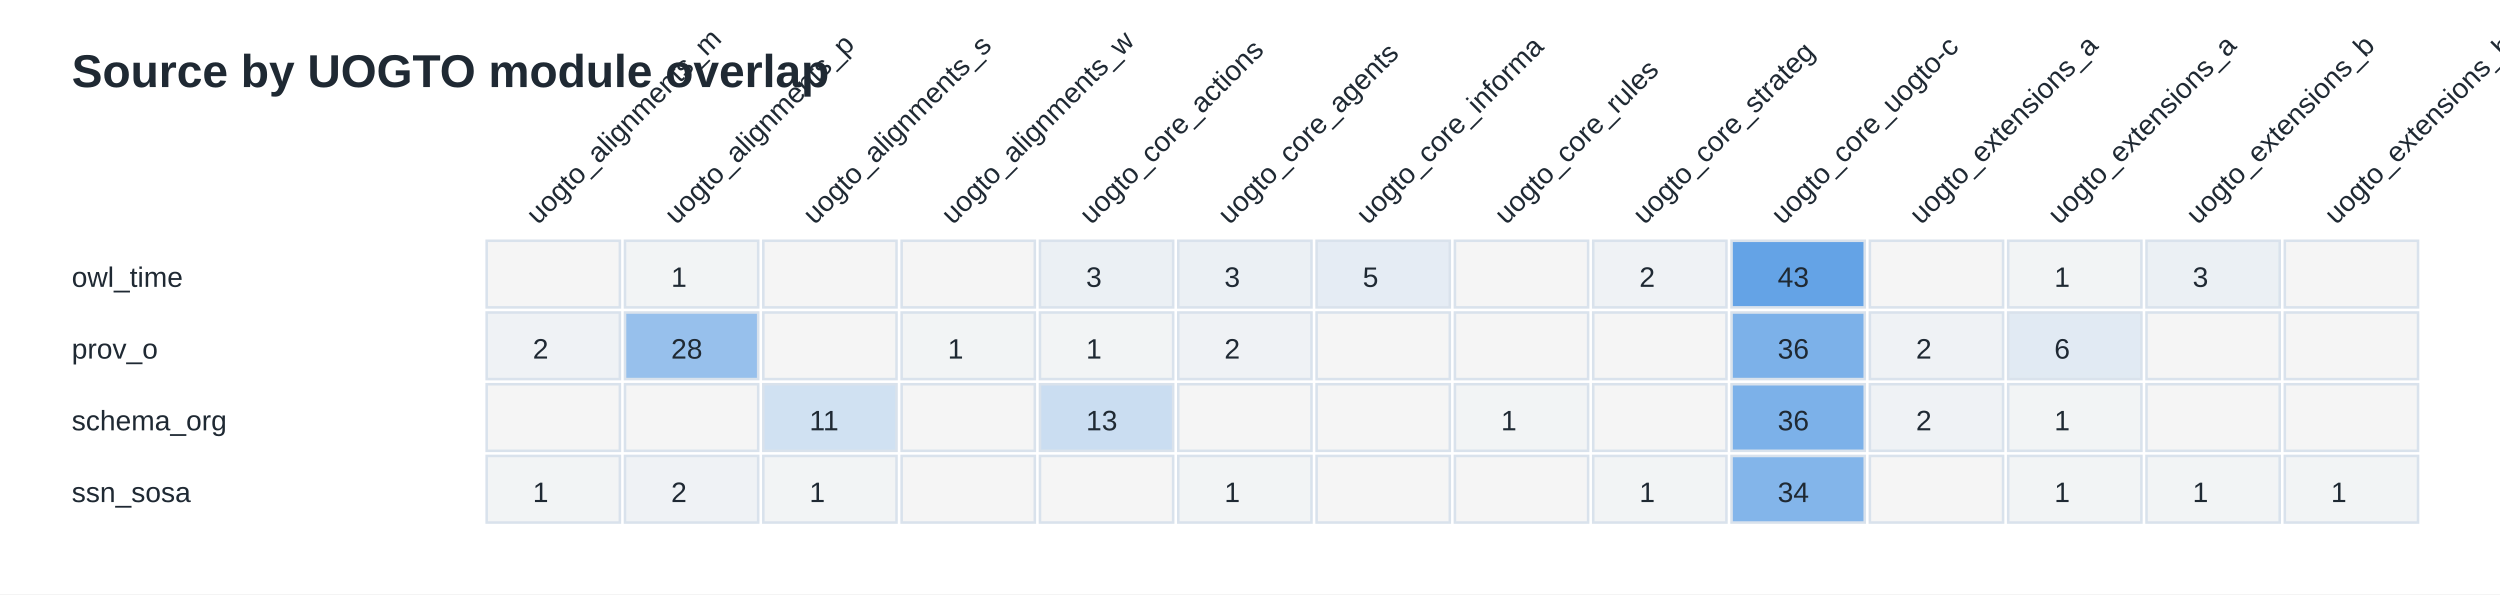
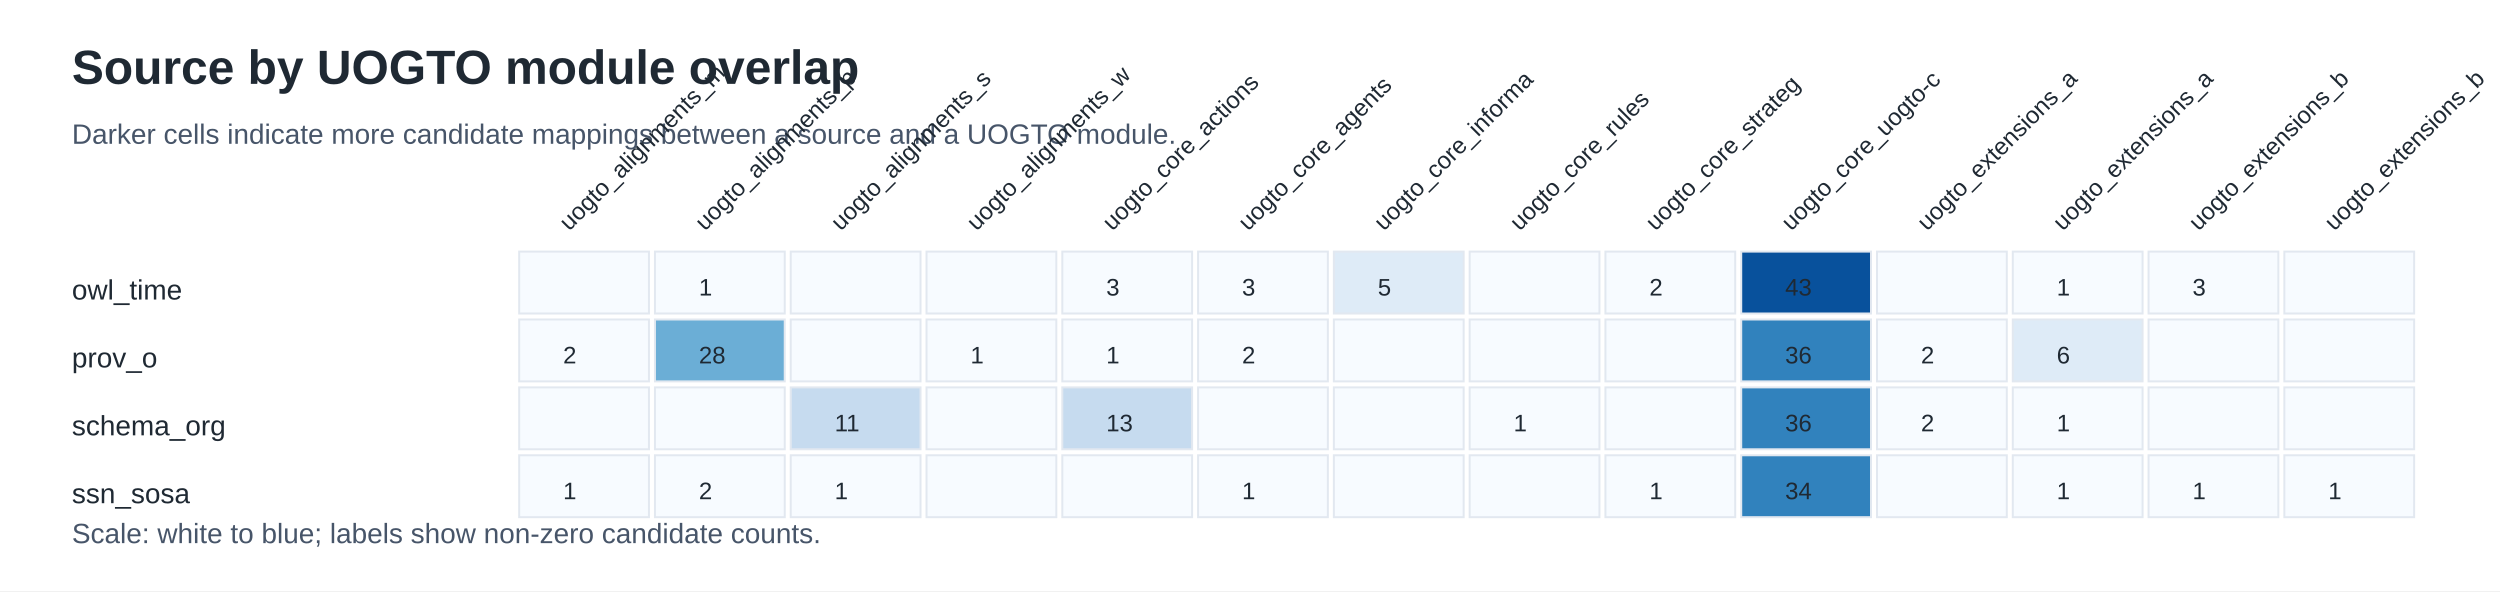
- <svg xmlns="http://www.w3.org/2000/svg" width="976" height="232" viewBox="0 0 976 232" role="img">
-   <style>text{font-family:Arial,sans-serif;fill:#1f2933} .small{font-size:11px} .label{font-size:12px} .title{font-size:18px;font-weight:700}</style>
+ <svg xmlns="http://www.w3.org/2000/svg" width="1252" height="296" viewBox="0 0 1252 296" role="img" aria-labelledby="title desc">
+   <style>text{font-family:Arial,Helvetica,sans-serif;fill:#1f2933}.tiny{font-size:12px}.small{font-size:14px}.label{font-size:15px}.title{font-size:24px;font-weight:700}.caption{font-size:14px;fill:#475569}.axis{stroke:#CBD5E1}.callout{font-size:14px;font-weight:700}</style>
  <rect width="100%" height="100%" fill="#ffffff" />
-   <text class="title" x="28" y="34">Source by UOGTO module overlap</text>
-   <text class="small" x="210" y="88" transform="rotate(-45 210 88)">uogto_alignments_m</text>
-   <text class="small" x="264" y="88" transform="rotate(-45 264 88)">uogto_alignments_p</text>
-   <text class="small" x="318" y="88" transform="rotate(-45 318 88)">uogto_alignments_s</text>
-   <text class="small" x="372" y="88" transform="rotate(-45 372 88)">uogto_alignments_w</text>
-   <text class="small" x="426" y="88" transform="rotate(-45 426 88)">uogto_core_actions</text>
-   <text class="small" x="480" y="88" transform="rotate(-45 480 88)">uogto_core_agents</text>
-   <text class="small" x="534" y="88" transform="rotate(-45 534 88)">uogto_core_informa</text>
-   <text class="small" x="588" y="88" transform="rotate(-45 588 88)">uogto_core_rules</text>
-   <text class="small" x="642" y="88" transform="rotate(-45 642 88)">uogto_core_strateg</text>
-   <text class="small" x="696" y="88" transform="rotate(-45 696 88)">uogto_core_uogto-c</text>
-   <text class="small" x="750" y="88" transform="rotate(-45 750 88)">uogto_extensions_a</text>
-   <text class="small" x="804" y="88" transform="rotate(-45 804 88)">uogto_extensions_a</text>
-   <text class="small" x="858" y="88" transform="rotate(-45 858 88)">uogto_extensions_b</text>
-   <text class="small" x="912" y="88" transform="rotate(-45 912 88)">uogto_extensions_b</text>
-   <text class="small" x="28" y="112">owl_time</text>
-   <text class="small" x="28" y="140">prov_o</text>
-   <text class="small" x="28" y="168">schema_org</text>
-   <text class="small" x="28" y="196">ssn_sosa</text>
-   <rect x="190" y="94" width="52" height="26" fill="rgb(245,245,245)" stroke="#d9e2ec" />
-   <rect x="190" y="122" width="52" height="26" fill="rgb(239,242,245)" stroke="#d9e2ec" />
-   <text class="small" x="208" y="140">2</text>
-   <rect x="190" y="150" width="52" height="26" fill="rgb(245,245,245)" stroke="#d9e2ec" />
-   <rect x="190" y="178" width="52" height="26" fill="rgb(242,244,245)" stroke="#d9e2ec" />
-   <text class="small" x="208" y="196">1</text>
-   <rect x="244" y="94" width="52" height="26" fill="rgb(242,244,245)" stroke="#d9e2ec" />
-   <text class="small" x="262" y="112">1</text>
-   <rect x="244" y="122" width="52" height="26" fill="rgb(151,192,236)" stroke="#d9e2ec" />
-   <text class="small" x="262" y="140">28</text>
-   <rect x="244" y="150" width="52" height="26" fill="rgb(245,245,245)" stroke="#d9e2ec" />
-   <rect x="244" y="178" width="52" height="26" fill="rgb(239,242,245)" stroke="#d9e2ec" />
-   <text class="small" x="262" y="196">2</text>
-   <rect x="298" y="94" width="52" height="26" fill="rgb(245,245,245)" stroke="#d9e2ec" />
-   <rect x="298" y="122" width="52" height="26" fill="rgb(245,245,245)" stroke="#d9e2ec" />
-   <rect x="298" y="150" width="52" height="26" fill="rgb(208,225,242)" stroke="#d9e2ec" />
-   <text class="small" x="316" y="168">11</text>
-   <rect x="298" y="178" width="52" height="26" fill="rgb(242,244,245)" stroke="#d9e2ec" />
-   <text class="small" x="316" y="196">1</text>
-   <rect x="352" y="94" width="52" height="26" fill="rgb(245,245,245)" stroke="#d9e2ec" />
-   <rect x="352" y="122" width="52" height="26" fill="rgb(242,244,245)" stroke="#d9e2ec" />
-   <text class="small" x="370" y="140">1</text>
-   <rect x="352" y="150" width="52" height="26" fill="rgb(245,245,245)" stroke="#d9e2ec" />
-   <rect x="352" y="178" width="52" height="26" fill="rgb(245,245,245)" stroke="#d9e2ec" />
-   <rect x="406" y="94" width="52" height="26" fill="rgb(235,240,244)" stroke="#d9e2ec" />
-   <text class="small" x="424" y="112">3</text>
-   <rect x="406" y="122" width="52" height="26" fill="rgb(242,244,245)" stroke="#d9e2ec" />
-   <text class="small" x="424" y="140">1</text>
-   <rect x="406" y="150" width="52" height="26" fill="rgb(202,221,241)" stroke="#d9e2ec" />
-   <text class="small" x="424" y="168">13</text>
-   <rect x="406" y="178" width="52" height="26" fill="rgb(245,245,245)" stroke="#d9e2ec" />
-   <rect x="460" y="94" width="52" height="26" fill="rgb(235,240,244)" stroke="#d9e2ec" />
-   <text class="small" x="478" y="112">3</text>
-   <rect x="460" y="122" width="52" height="26" fill="rgb(239,242,245)" stroke="#d9e2ec" />
-   <text class="small" x="478" y="140">2</text>
-   <rect x="460" y="150" width="52" height="26" fill="rgb(245,245,245)" stroke="#d9e2ec" />
-   <rect x="460" y="178" width="52" height="26" fill="rgb(242,244,245)" stroke="#d9e2ec" />
-   <text class="small" x="478" y="196">1</text>
-   <rect x="514" y="94" width="52" height="26" fill="rgb(229,236,244)" stroke="#d9e2ec" />
-   <text class="small" x="532" y="112">5</text>
-   <rect x="514" y="122" width="52" height="26" fill="rgb(245,245,245)" stroke="#d9e2ec" />
-   <rect x="514" y="150" width="52" height="26" fill="rgb(245,245,245)" stroke="#d9e2ec" />
-   <rect x="514" y="178" width="52" height="26" fill="rgb(245,245,245)" stroke="#d9e2ec" />
-   <rect x="568" y="94" width="52" height="26" fill="rgb(245,245,245)" stroke="#d9e2ec" />
-   <rect x="568" y="122" width="52" height="26" fill="rgb(245,245,245)" stroke="#d9e2ec" />
-   <rect x="568" y="150" width="52" height="26" fill="rgb(242,244,245)" stroke="#d9e2ec" />
-   <text class="small" x="586" y="168">1</text>
-   <rect x="568" y="178" width="52" height="26" fill="rgb(245,245,245)" stroke="#d9e2ec" />
-   <rect x="622" y="94" width="52" height="26" fill="rgb(239,242,245)" stroke="#d9e2ec" />
-   <text class="small" x="640" y="112">2</text>
-   <rect x="622" y="122" width="52" height="26" fill="rgb(245,245,245)" stroke="#d9e2ec" />
-   <rect x="622" y="150" width="52" height="26" fill="rgb(245,245,245)" stroke="#d9e2ec" />
-   <rect x="622" y="178" width="52" height="26" fill="rgb(242,244,245)" stroke="#d9e2ec" />
-   <text class="small" x="640" y="196">1</text>
-   <rect x="676" y="94" width="52" height="26" fill="rgb(100,163,230)" stroke="#d9e2ec" />
-   <text class="small" x="694" y="112">43</text>
-   <rect x="676" y="122" width="52" height="26" fill="rgb(124,177,233)" stroke="#d9e2ec" />
-   <text class="small" x="694" y="140">36</text>
-   <rect x="676" y="150" width="52" height="26" fill="rgb(124,177,233)" stroke="#d9e2ec" />
-   <text class="small" x="694" y="168">36</text>
-   <rect x="676" y="178" width="52" height="26" fill="rgb(131,181,234)" stroke="#d9e2ec" />
-   <text class="small" x="694" y="196">34</text>
-   <rect x="730" y="94" width="52" height="26" fill="rgb(245,245,245)" stroke="#d9e2ec" />
-   <rect x="730" y="122" width="52" height="26" fill="rgb(239,242,245)" stroke="#d9e2ec" />
-   <text class="small" x="748" y="140">2</text>
-   <rect x="730" y="150" width="52" height="26" fill="rgb(239,242,245)" stroke="#d9e2ec" />
-   <text class="small" x="748" y="168">2</text>
-   <rect x="730" y="178" width="52" height="26" fill="rgb(245,245,245)" stroke="#d9e2ec" />
-   <rect x="784" y="94" width="52" height="26" fill="rgb(242,244,245)" stroke="#d9e2ec" />
-   <text class="small" x="802" y="112">1</text>
-   <rect x="784" y="122" width="52" height="26" fill="rgb(225,234,243)" stroke="#d9e2ec" />
-   <text class="small" x="802" y="140">6</text>
-   <rect x="784" y="150" width="52" height="26" fill="rgb(242,244,245)" stroke="#d9e2ec" />
-   <text class="small" x="802" y="168">1</text>
-   <rect x="784" y="178" width="52" height="26" fill="rgb(242,244,245)" stroke="#d9e2ec" />
-   <text class="small" x="802" y="196">1</text>
-   <rect x="838" y="94" width="52" height="26" fill="rgb(235,240,244)" stroke="#d9e2ec" />
-   <text class="small" x="856" y="112">3</text>
-   <rect x="838" y="122" width="52" height="26" fill="rgb(245,245,245)" stroke="#d9e2ec" />
-   <rect x="838" y="150" width="52" height="26" fill="rgb(245,245,245)" stroke="#d9e2ec" />
-   <rect x="838" y="178" width="52" height="26" fill="rgb(242,244,245)" stroke="#d9e2ec" />
-   <text class="small" x="856" y="196">1</text>
-   <rect x="892" y="94" width="52" height="26" fill="rgb(245,245,245)" stroke="#d9e2ec" />
-   <rect x="892" y="122" width="52" height="26" fill="rgb(245,245,245)" stroke="#d9e2ec" />
-   <rect x="892" y="150" width="52" height="26" fill="rgb(245,245,245)" stroke="#d9e2ec" />
-   <rect x="892" y="178" width="52" height="26" fill="rgb(242,244,245)" stroke="#d9e2ec" />
-   <text class="small" x="910" y="196">1</text>
+   <text class="title" x="36" y="42">Source by UOGTO module overlap</text>
+   <text class="caption" x="36" y="72">Darker cells indicate more candidate mappings between a source and a UOGTO module.</text>
+   <text class="tiny" x="285" y="116" transform="rotate(-45 285 116)">uogto_alignments_m</text>
+   <text class="tiny" x="353" y="116" transform="rotate(-45 353 116)">uogto_alignments_p</text>
+   <text class="tiny" x="421" y="116" transform="rotate(-45 421 116)">uogto_alignments_s</text>
+   <text class="tiny" x="489" y="116" transform="rotate(-45 489 116)">uogto_alignments_w</text>
+   <text class="tiny" x="557" y="116" transform="rotate(-45 557 116)">uogto_core_actions</text>
+   <text class="tiny" x="625" y="116" transform="rotate(-45 625 116)">uogto_core_agents</text>
+   <text class="tiny" x="693" y="116" transform="rotate(-45 693 116)">uogto_core_informa</text>
+   <text class="tiny" x="761" y="116" transform="rotate(-45 761 116)">uogto_core_rules</text>
+   <text class="tiny" x="829" y="116" transform="rotate(-45 829 116)">uogto_core_strateg</text>
+   <text class="tiny" x="897" y="116" transform="rotate(-45 897 116)">uogto_core_uogto-c</text>
+   <text class="tiny" x="965" y="116" transform="rotate(-45 965 116)">uogto_extensions_a</text>
+   <text class="tiny" x="1033" y="116" transform="rotate(-45 1033 116)">uogto_extensions_a</text>
+   <text class="tiny" x="1101" y="116" transform="rotate(-45 1101 116)">uogto_extensions_b</text>
+   <text class="tiny" x="1169" y="116" transform="rotate(-45 1169 116)">uogto_extensions_b</text>
+   <text class="small" x="36" y="150">owl_time</text>
+   <text class="small" x="36" y="184">prov_o</text>
+   <text class="small" x="36" y="218">schema_org</text>
+   <text class="small" x="36" y="252">ssn_sosa</text>
+   <rect x="260" y="126" width="65" height="31" fill="#F7FBFF" stroke="#E2E8F0" />
+   <rect x="260" y="160" width="65" height="31" fill="#F7FBFF" stroke="#E2E8F0" />
+   <text class="tiny" x="282" y="182">2</text>
+   <rect x="260" y="194" width="65" height="31" fill="#F7FBFF" stroke="#E2E8F0" />
+   <rect x="260" y="228" width="65" height="31" fill="#F7FBFF" stroke="#E2E8F0" />
+   <text class="tiny" x="282" y="250">1</text>
+   <rect x="328" y="126" width="65" height="31" fill="#F7FBFF" stroke="#E2E8F0" />
+   <text class="tiny" x="350" y="148">1</text>
+   <rect x="328" y="160" width="65" height="31" fill="#6BAED6" stroke="#E2E8F0" />
+   <text class="tiny" x="350" y="182">28</text>
+   <rect x="328" y="194" width="65" height="31" fill="#F7FBFF" stroke="#E2E8F0" />
+   <rect x="328" y="228" width="65" height="31" fill="#F7FBFF" stroke="#E2E8F0" />
+   <text class="tiny" x="350" y="250">2</text>
+   <rect x="396" y="126" width="65" height="31" fill="#F7FBFF" stroke="#E2E8F0" />
+   <rect x="396" y="160" width="65" height="31" fill="#F7FBFF" stroke="#E2E8F0" />
+   <rect x="396" y="194" width="65" height="31" fill="#C6DBEF" stroke="#E2E8F0" />
+   <text class="tiny" x="418" y="216">11</text>
+   <rect x="396" y="228" width="65" height="31" fill="#F7FBFF" stroke="#E2E8F0" />
+   <text class="tiny" x="418" y="250">1</text>
+   <rect x="464" y="126" width="65" height="31" fill="#F7FBFF" stroke="#E2E8F0" />
+   <rect x="464" y="160" width="65" height="31" fill="#F7FBFF" stroke="#E2E8F0" />
+   <text class="tiny" x="486" y="182">1</text>
+   <rect x="464" y="194" width="65" height="31" fill="#F7FBFF" stroke="#E2E8F0" />
+   <rect x="464" y="228" width="65" height="31" fill="#F7FBFF" stroke="#E2E8F0" />
+   <rect x="532" y="126" width="65" height="31" fill="#F7FBFF" stroke="#E2E8F0" />
+   <text class="tiny" x="554" y="148">3</text>
+   <rect x="532" y="160" width="65" height="31" fill="#F7FBFF" stroke="#E2E8F0" />
+   <text class="tiny" x="554" y="182">1</text>
+   <rect x="532" y="194" width="65" height="31" fill="#C6DBEF" stroke="#E2E8F0" />
+   <text class="tiny" x="554" y="216">13</text>
+   <rect x="532" y="228" width="65" height="31" fill="#F7FBFF" stroke="#E2E8F0" />
+   <rect x="600" y="126" width="65" height="31" fill="#F7FBFF" stroke="#E2E8F0" />
+   <text class="tiny" x="622" y="148">3</text>
+   <rect x="600" y="160" width="65" height="31" fill="#F7FBFF" stroke="#E2E8F0" />
+   <text class="tiny" x="622" y="182">2</text>
+   <rect x="600" y="194" width="65" height="31" fill="#F7FBFF" stroke="#E2E8F0" />
+   <rect x="600" y="228" width="65" height="31" fill="#F7FBFF" stroke="#E2E8F0" />
+   <text class="tiny" x="622" y="250">1</text>
+   <rect x="668" y="126" width="65" height="31" fill="#DEEBF7" stroke="#E2E8F0" />
+   <text class="tiny" x="690" y="148">5</text>
+   <rect x="668" y="160" width="65" height="31" fill="#F7FBFF" stroke="#E2E8F0" />
+   <rect x="668" y="194" width="65" height="31" fill="#F7FBFF" stroke="#E2E8F0" />
+   <rect x="668" y="228" width="65" height="31" fill="#F7FBFF" stroke="#E2E8F0" />
+   <rect x="736" y="126" width="65" height="31" fill="#F7FBFF" stroke="#E2E8F0" />
+   <rect x="736" y="160" width="65" height="31" fill="#F7FBFF" stroke="#E2E8F0" />
+   <rect x="736" y="194" width="65" height="31" fill="#F7FBFF" stroke="#E2E8F0" />
+   <text class="tiny" x="758" y="216">1</text>
+   <rect x="736" y="228" width="65" height="31" fill="#F7FBFF" stroke="#E2E8F0" />
+   <rect x="804" y="126" width="65" height="31" fill="#F7FBFF" stroke="#E2E8F0" />
+   <text class="tiny" x="826" y="148">2</text>
+   <rect x="804" y="160" width="65" height="31" fill="#F7FBFF" stroke="#E2E8F0" />
+   <rect x="804" y="194" width="65" height="31" fill="#F7FBFF" stroke="#E2E8F0" />
+   <rect x="804" y="228" width="65" height="31" fill="#F7FBFF" stroke="#E2E8F0" />
+   <text class="tiny" x="826" y="250">1</text>
+   <rect x="872" y="126" width="65" height="31" fill="#08519C" stroke="#E2E8F0" />
+   <text class="tiny" x="894" y="148">43</text>
+   <rect x="872" y="160" width="65" height="31" fill="#3182BD" stroke="#E2E8F0" />
+   <text class="tiny" x="894" y="182">36</text>
+   <rect x="872" y="194" width="65" height="31" fill="#3182BD" stroke="#E2E8F0" />
+   <text class="tiny" x="894" y="216">36</text>
+   <rect x="872" y="228" width="65" height="31" fill="#3182BD" stroke="#E2E8F0" />
+   <text class="tiny" x="894" y="250">34</text>
+   <rect x="940" y="126" width="65" height="31" fill="#F7FBFF" stroke="#E2E8F0" />
+   <rect x="940" y="160" width="65" height="31" fill="#F7FBFF" stroke="#E2E8F0" />
+   <text class="tiny" x="962" y="182">2</text>
+   <rect x="940" y="194" width="65" height="31" fill="#F7FBFF" stroke="#E2E8F0" />
+   <text class="tiny" x="962" y="216">2</text>
+   <rect x="940" y="228" width="65" height="31" fill="#F7FBFF" stroke="#E2E8F0" />
+   <rect x="1008" y="126" width="65" height="31" fill="#F7FBFF" stroke="#E2E8F0" />
+   <text class="tiny" x="1030" y="148">1</text>
+   <rect x="1008" y="160" width="65" height="31" fill="#DEEBF7" stroke="#E2E8F0" />
+   <text class="tiny" x="1030" y="182">6</text>
+   <rect x="1008" y="194" width="65" height="31" fill="#F7FBFF" stroke="#E2E8F0" />
+   <text class="tiny" x="1030" y="216">1</text>
+   <rect x="1008" y="228" width="65" height="31" fill="#F7FBFF" stroke="#E2E8F0" />
+   <text class="tiny" x="1030" y="250">1</text>
+   <rect x="1076" y="126" width="65" height="31" fill="#F7FBFF" stroke="#E2E8F0" />
+   <text class="tiny" x="1098" y="148">3</text>
+   <rect x="1076" y="160" width="65" height="31" fill="#F7FBFF" stroke="#E2E8F0" />
+   <rect x="1076" y="194" width="65" height="31" fill="#F7FBFF" stroke="#E2E8F0" />
+   <rect x="1076" y="228" width="65" height="31" fill="#F7FBFF" stroke="#E2E8F0" />
+   <text class="tiny" x="1098" y="250">1</text>
+   <rect x="1144" y="126" width="65" height="31" fill="#F7FBFF" stroke="#E2E8F0" />
+   <rect x="1144" y="160" width="65" height="31" fill="#F7FBFF" stroke="#E2E8F0" />
+   <rect x="1144" y="194" width="65" height="31" fill="#F7FBFF" stroke="#E2E8F0" />
+   <rect x="1144" y="228" width="65" height="31" fill="#F7FBFF" stroke="#E2E8F0" />
+   <text class="tiny" x="1166" y="250">1</text>
+   <text class="caption" x="36" y="272">Scale: white to blue; labels show non-zero candidate counts.</text>
</svg>
